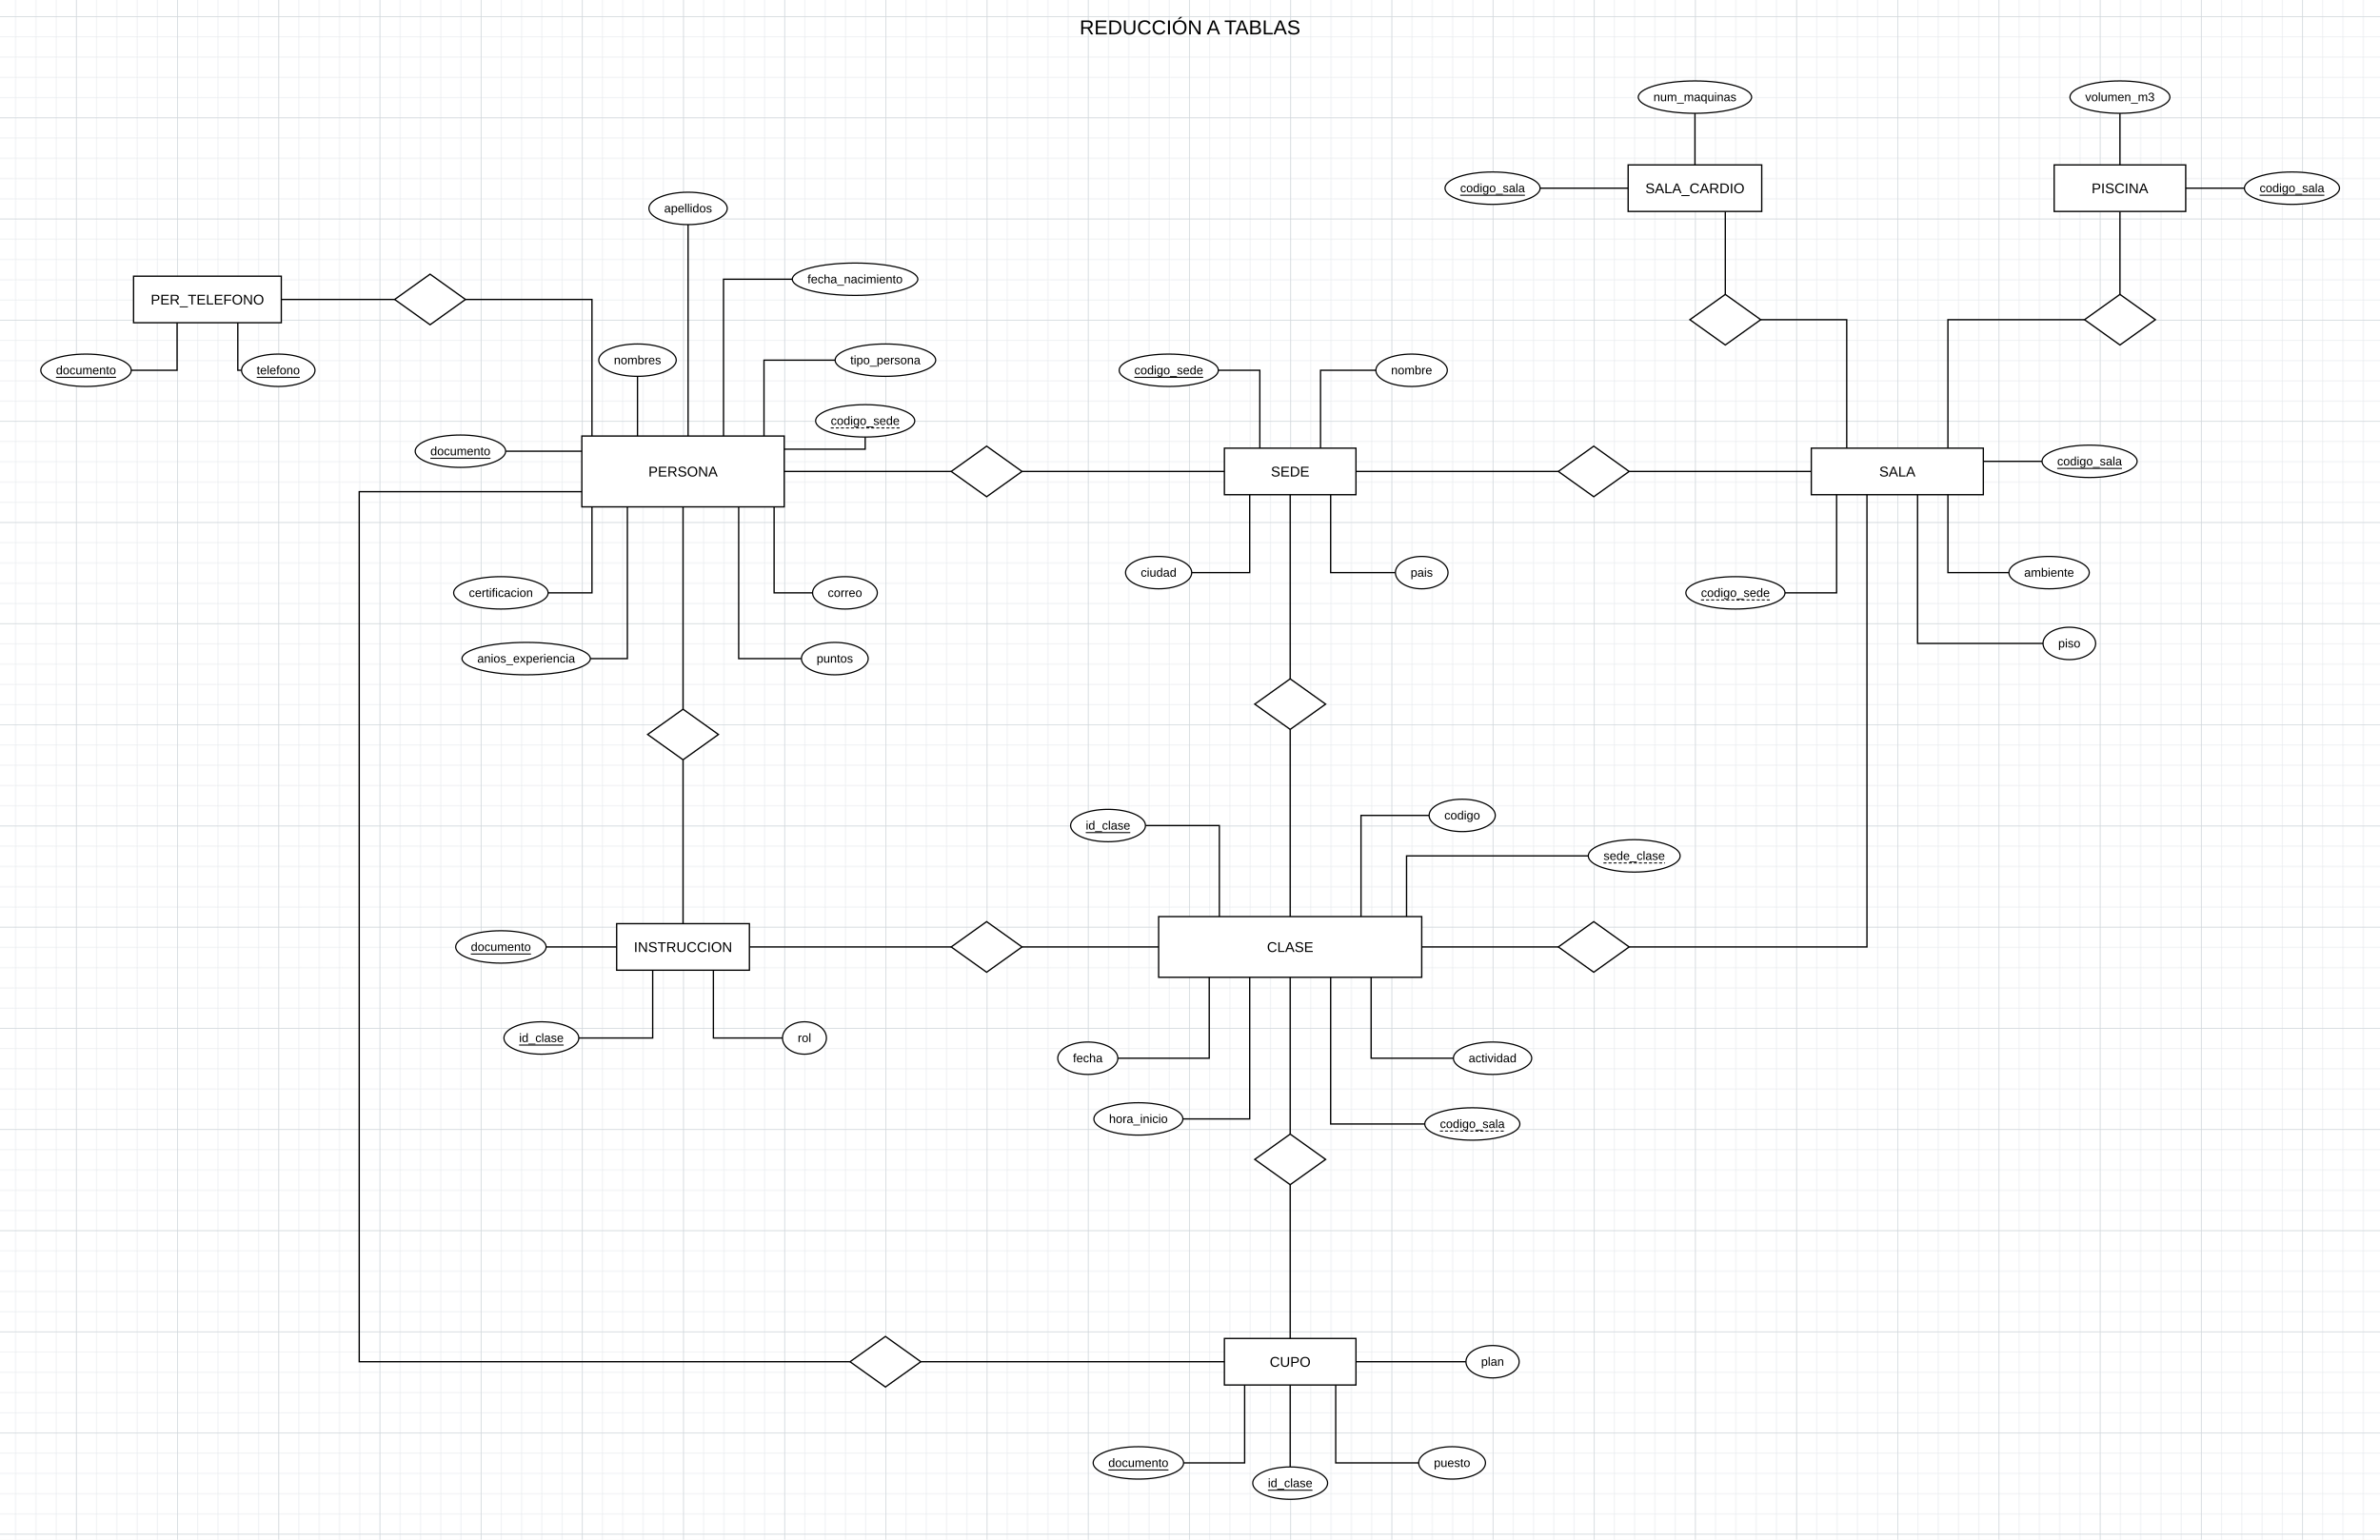
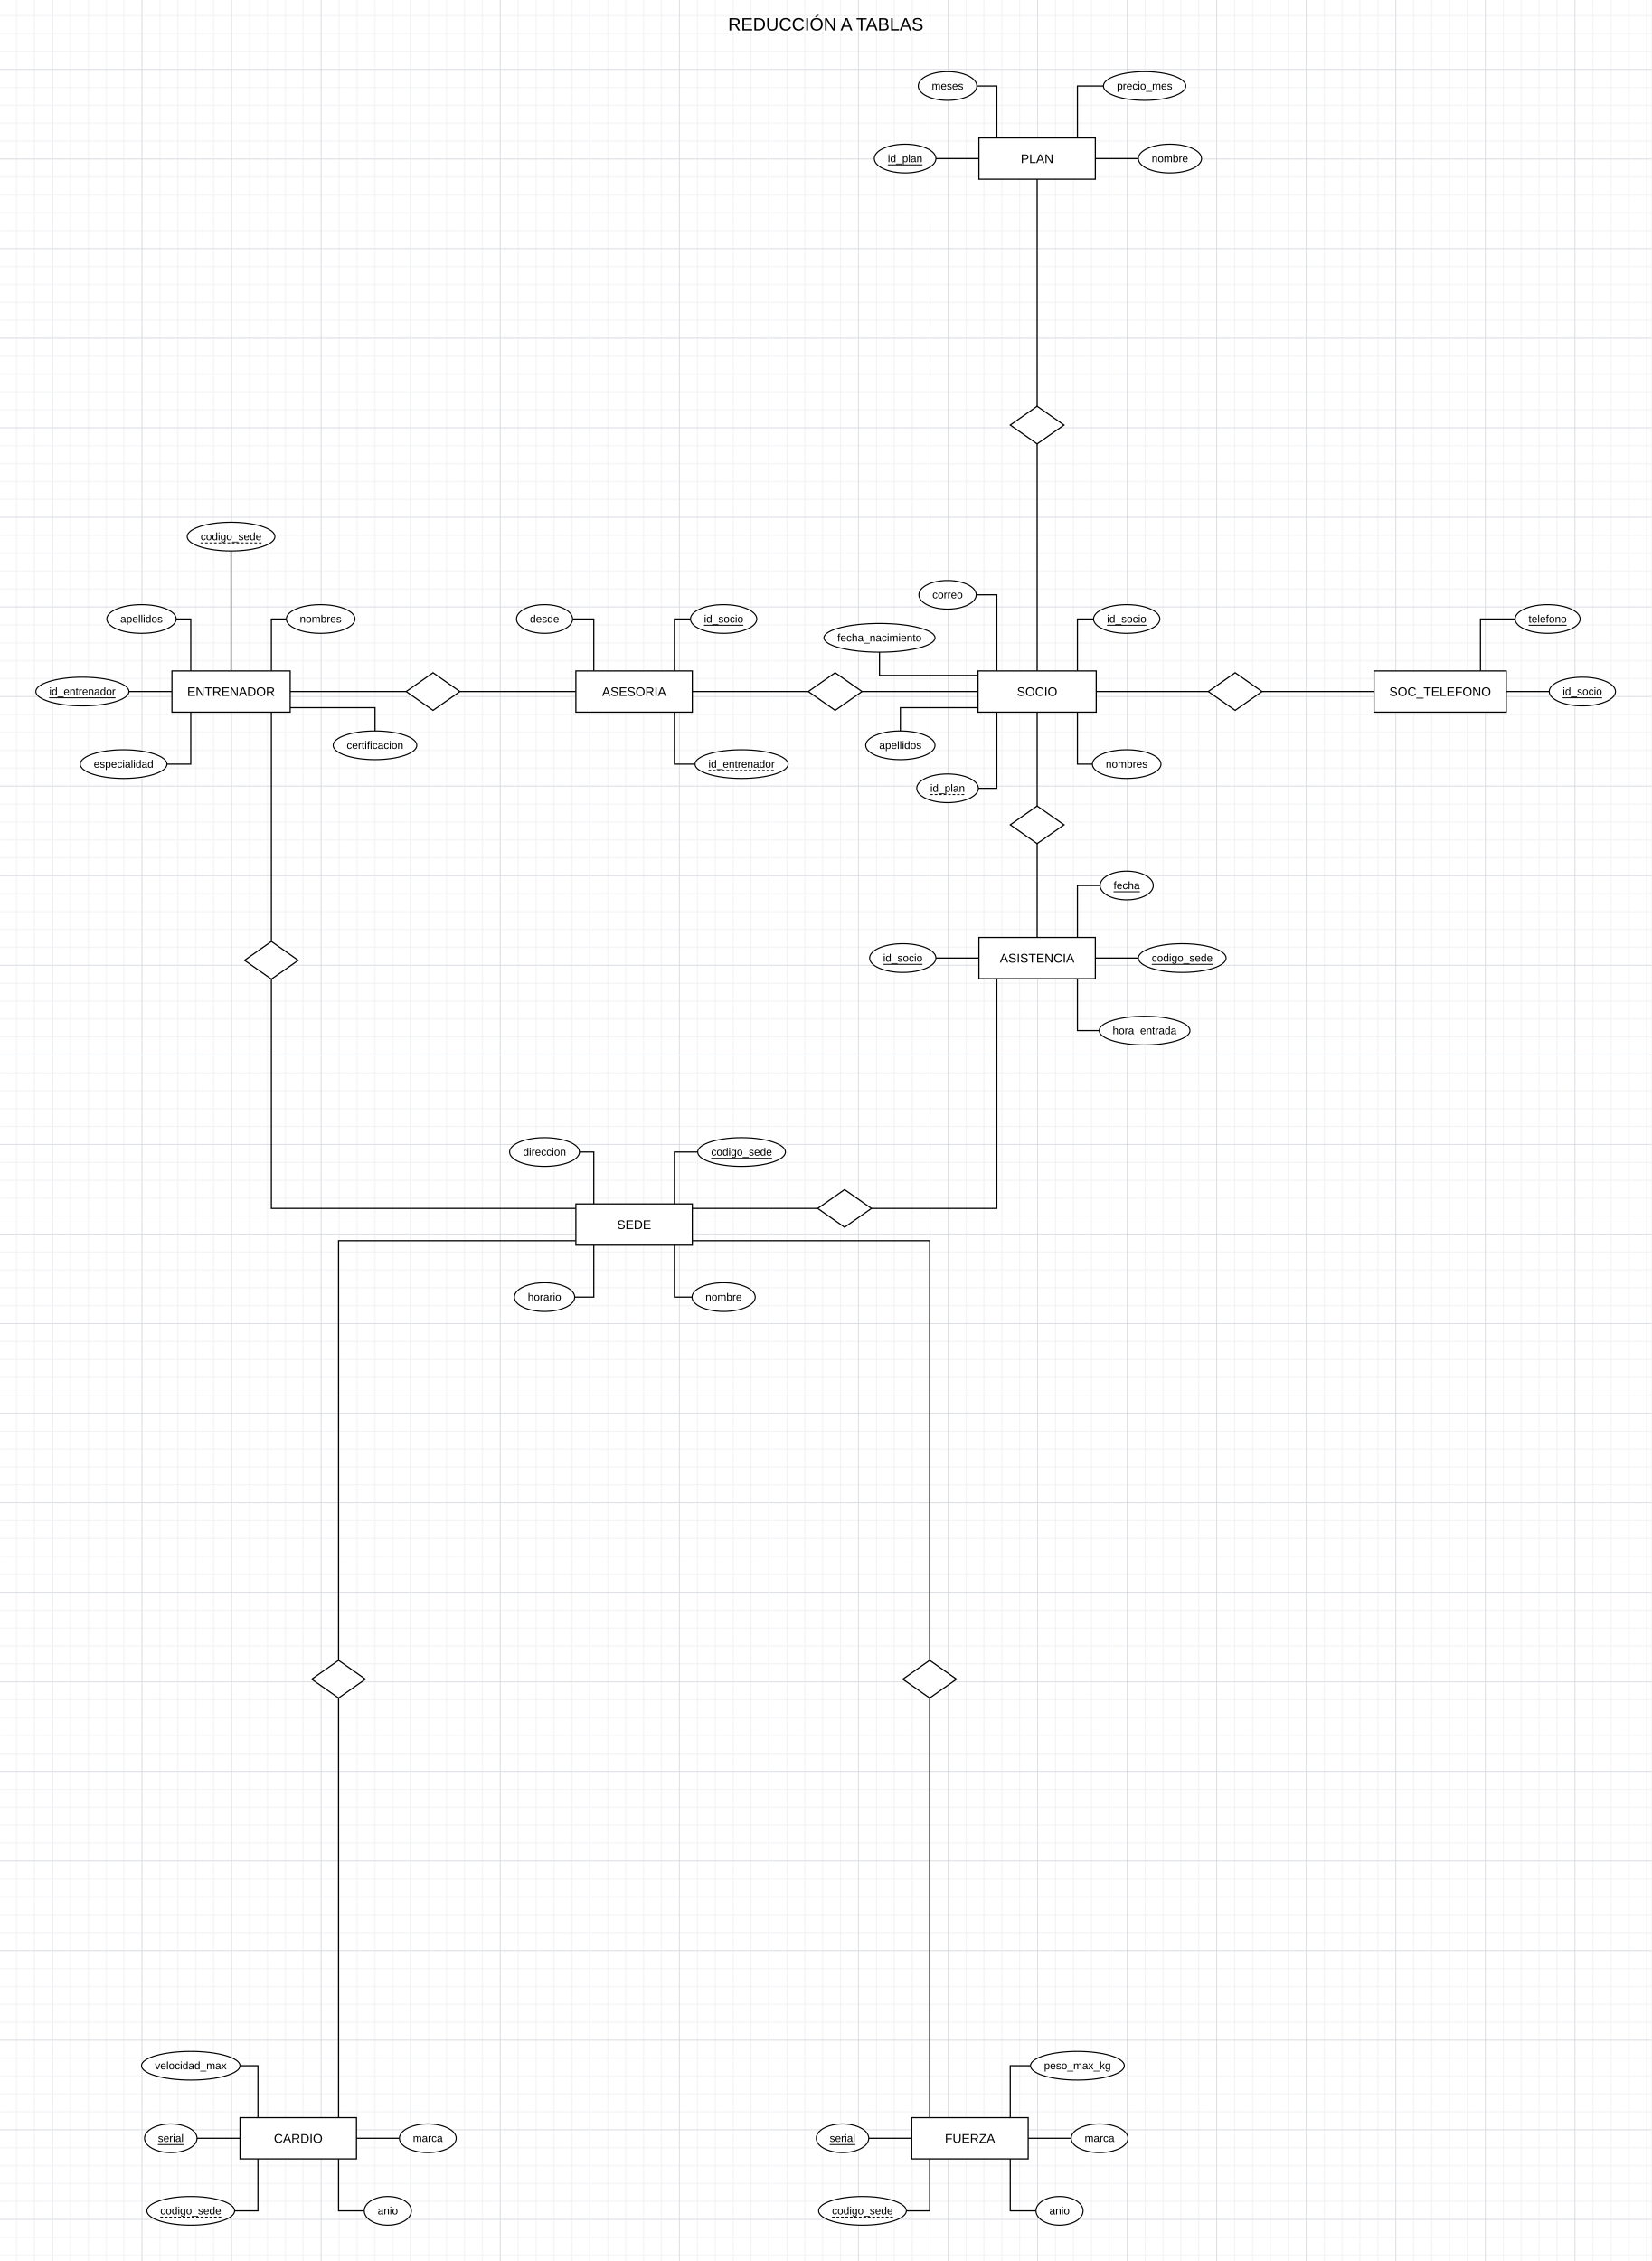
- <svg xmlns="http://www.w3.org/2000/svg" viewBox="25 -116 2352 1522" width="2352" height="1522" font-family="Arial, Helvetica, sans-serif" role="img">
+ <svg xmlns="http://www.w3.org/2000/svg" viewBox="-258 -177 1844 2524" width="1844" height="2524" font-family="Arial, Helvetica, sans-serif" role="img">
  <defs>
    <pattern id="g1" width="20" height="20" patternUnits="userSpaceOnUse">
      <path d="M 20 0 L 0 0 0 20" fill="none" stroke="#e3e6ea" stroke-width="1" />
    </pattern>
    <pattern id="g2" width="100" height="100" patternUnits="userSpaceOnUse">
      <rect width="100" height="100" fill="url(#g1)" />
      <path d="M 100 0 L 0 0 0 100" fill="none" stroke="#cfd4da" stroke-width="1.2" />
    </pattern>
  </defs>
-   <rect x="25" y="-116" width="2352" height="1522" fill="#ffffff" />
-   <rect x="25" y="-116" width="2352" height="1522" fill="url(#g2)" />
-   <text x="1201" y="-82" text-anchor="middle" font-size="20" fill="#000">REDUCCIÓN A TABLAS</text>
-   <polyline points="303.0,180.0 415.0,180.0" fill="none" stroke="#000" stroke-width="1.3" />
-   <polyline points="485.0,180.0 610.0,180.0 610.0,315.0" fill="none" stroke="#000" stroke-width="1.3" />
-   <polyline points="800.0,350.0 965.0,350.0" fill="none" stroke="#000" stroke-width="1.3" />
-   <polyline points="1035.0,350.0 1235.0,350.0" fill="none" stroke="#000" stroke-width="1.3" />
-   <polyline points="1365.0,350.0 1565.0,350.0" fill="none" stroke="#000" stroke-width="1.3" />
-   <polyline points="1635.0,350.0 1815.0,350.0" fill="none" stroke="#000" stroke-width="1.3" />
-   <polyline points="700.0,385.0 700.0,585.0" fill="none" stroke="#000" stroke-width="1.3" />
-   <polyline points="700.0,635.0 700.0,797.0" fill="none" stroke="#000" stroke-width="1.3" />
-   <polyline points="765.6,820.0 965.0,820.0" fill="none" stroke="#000" stroke-width="1.3" />
-   <polyline points="1035.0,820.0 1170.0,820.0" fill="none" stroke="#000" stroke-width="1.3" />
-   <polyline points="1300.0,373.0 1300.0,555.0" fill="none" stroke="#000" stroke-width="1.3" />
-   <polyline points="1300.0,605.0 1300.0,790.0" fill="none" stroke="#000" stroke-width="1.3" />
-   <polyline points="1870.0,373.0 1870.0,820.0 1635.0,820.0" fill="none" stroke="#000" stroke-width="1.3" />
-   <polyline points="1565.0,820.0 1430.0,820.0" fill="none" stroke="#000" stroke-width="1.3" />
-   <polyline points="1300.0,850.0 1300.0,1005.0" fill="none" stroke="#000" stroke-width="1.3" />
-   <polyline points="1300.0,1055.0 1300.0,1207.0" fill="none" stroke="#000" stroke-width="1.3" />
-   <polyline points="1235.0,1230.0 935.0,1230.0" fill="none" stroke="#000" stroke-width="1.3" />
-   <polyline points="865.0,1230.0 380.0,1230.0 380.0,370.0 600.0,370.0" fill="none" stroke="#000" stroke-width="1.3" />
-   <polyline points="1850.0,327.0 1850.0,200.0 1765.0,200.0" fill="none" stroke="#000" stroke-width="1.3" />
-   <polyline points="1730.0,175.0 1730.0,93.0" fill="none" stroke="#000" stroke-width="1.3" />
-   <polyline points="1950.0,327.0 1950.0,200.0 2085.0,200.0" fill="none" stroke="#000" stroke-width="1.3" />
-   <polyline points="2120.0,175.0 2120.0,93.0" fill="none" stroke="#000" stroke-width="1.3" />
-   <polyline points="600.0,330.0 524.7,330.0" fill="none" stroke="#000" stroke-width="1.3" />
-   <polyline points="655.0,315.0 655.0,256.0" fill="none" stroke="#000" stroke-width="1.3" />
-   <polyline points="705.0,315.0 705.0,106.0" fill="none" stroke="#000" stroke-width="1.3" />
-   <polyline points="740.0,315.0 740.0,160.0 808.0,160.0" fill="none" stroke="#000" stroke-width="1.3" />
-   <polyline points="780.0,315.0 780.0,240.0 850.3,240.0" fill="none" stroke="#000" stroke-width="1.3" />
-   <polyline points="800.0,328.0 880.0,328.0 880.0,316.0" fill="none" stroke="#000" stroke-width="1.3" />
-   <polyline points="610.0,385.0 610.0,470.0 566.7,470.0" fill="none" stroke="#000" stroke-width="1.3" />
-   <polyline points="645.0,385.0 645.0,535.0 608.4,535.0" fill="none" stroke="#000" stroke-width="1.3" />
-   <polyline points="790.0,385.0 790.0,470.0 828.0,470.0" fill="none" stroke="#000" stroke-width="1.3" />
-   <polyline points="755.0,385.0 755.0,535.0 817.0,535.0" fill="none" stroke="#000" stroke-width="1.3" />
-   <polyline points="200.0,157.0 200.0,250.0 154.7,250.0" fill="none" stroke="#000" stroke-width="1.3" />
-   <polyline points="260.0,157.0 260.0,250.0 263.7,250.0" fill="none" stroke="#000" stroke-width="1.3" />
-   <polyline points="1270.0,327.0 1270.0,250.0 1229.0,250.0" fill="none" stroke="#000" stroke-width="1.3" />
-   <polyline points="1330.0,327.0 1330.0,250.0 1384.7,250.0" fill="none" stroke="#000" stroke-width="1.3" />
-   <polyline points="1260.0,373.0 1260.0,450.0 1202.7,450.0" fill="none" stroke="#000" stroke-width="1.3" />
-   <polyline points="1340.0,373.0 1340.0,450.0 1404.0,450.0" fill="none" stroke="#000" stroke-width="1.3" />
-   <polyline points="1985.0,340.0 2043.0,340.0" fill="none" stroke="#000" stroke-width="1.3" />
-   <polyline points="1950.0,373.0 1950.0,450.0 2010.3,450.0" fill="none" stroke="#000" stroke-width="1.3" />
-   <polyline points="1920.0,373.0 1920.0,520.0 2044.0,520.0" fill="none" stroke="#000" stroke-width="1.3" />
-   <polyline points="1840.0,373.0 1840.0,470.0 1789.0,470.0" fill="none" stroke="#000" stroke-width="1.3" />
-   <polyline points="1634.0,70.0 1547.0,70.0" fill="none" stroke="#000" stroke-width="1.3" />
-   <polyline points="1700.0,47.0 1700.0,-4.0" fill="none" stroke="#000" stroke-width="1.3" />
-   <polyline points="2185.0,70.0 2243.0,70.0" fill="none" stroke="#000" stroke-width="1.3" />
-   <polyline points="2120.0,47.0 2120.0,-4.0" fill="none" stroke="#000" stroke-width="1.3" />
-   <polyline points="634.4,820.0 564.7,820.0" fill="none" stroke="#000" stroke-width="1.3" />
-   <polyline points="670.0,843.0 670.0,910.0 597.0,910.0" fill="none" stroke="#000" stroke-width="1.3" />
-   <polyline points="730.0,843.0 730.0,910.0 798.3,910.0" fill="none" stroke="#000" stroke-width="1.3" />
-   <polyline points="1230.0,790.0 1230.0,700.0 1157.0,700.0" fill="none" stroke="#000" stroke-width="1.3" />
-   <polyline points="1370.0,790.0 1370.0,690.0 1437.3,690.0" fill="none" stroke="#000" stroke-width="1.3" />
-   <polyline points="1220.0,850.0 1220.0,930.0 1129.7,930.0" fill="none" stroke="#000" stroke-width="1.3" />
-   <polyline points="1260.0,850.0 1260.0,990.0 1194.0,990.0" fill="none" stroke="#000" stroke-width="1.3" />
-   <polyline points="1380.0,850.0 1380.0,930.0 1461.3,930.0" fill="none" stroke="#000" stroke-width="1.3" />
-   <polyline points="1340.0,850.0 1340.0,995.0 1433.0,995.0" fill="none" stroke="#000" stroke-width="1.3" />
-   <polyline points="1415.0,790.0 1415.0,730.0 1594.6,730.0" fill="none" stroke="#000" stroke-width="1.3" />
-   <polyline points="1255.0,1253.0 1255.0,1330.0 1194.7,1330.0" fill="none" stroke="#000" stroke-width="1.3" />
-   <polyline points="1300.0,1253.0 1300.0,1334.0" fill="none" stroke="#000" stroke-width="1.3" />
-   <polyline points="1345.0,1253.0 1345.0,1330.0 1427.0,1330.0" fill="none" stroke="#000" stroke-width="1.3" />
-   <polyline points="1365.0,1230.0 1473.7,1230.0" fill="none" stroke="#000" stroke-width="1.3" />
-   <rect x="600.0" y="315.0" width="200.0" height="70.0" fill="#fff" stroke="#000" stroke-width="1.3" />
-   <text x="700.0" y="355.0" text-anchor="middle" font-size="14" fill="#000">PERSONA</text>
-   <rect x="157.0" y="157.0" width="146.0" height="46.0" fill="#fff" stroke="#000" stroke-width="1.3" />
-   <text x="230.0" y="185.0" text-anchor="middle" font-size="14" fill="#000">PER_TELEFONO</text>
-   <rect x="1235.0" y="327.0" width="130.0" height="46.0" fill="#fff" stroke="#000" stroke-width="1.3" />
-   <text x="1300.0" y="355.0" text-anchor="middle" font-size="14" fill="#000">SEDE</text>
-   <rect x="1815.0" y="327.0" width="170.0" height="46.0" fill="#fff" stroke="#000" stroke-width="1.3" />
-   <text x="1900.0" y="355.0" text-anchor="middle" font-size="14" fill="#000">SALA</text>
-   <rect x="1634.0" y="47.0" width="132.0" height="46.0" fill="#fff" stroke="#000" stroke-width="1.3" />
-   <text x="1700.0" y="75.0" text-anchor="middle" font-size="14" fill="#000">SALA_CARDIO</text>
-   <rect x="2055.0" y="47.0" width="130.0" height="46.0" fill="#fff" stroke="#000" stroke-width="1.3" />
-   <text x="2120.0" y="75.0" text-anchor="middle" font-size="14" fill="#000">PISCINA</text>
-   <rect x="634.4" y="797.0" width="131.2" height="46.0" fill="#fff" stroke="#000" stroke-width="1.3" />
-   <text x="700.0" y="825.0" text-anchor="middle" font-size="14" fill="#000">INSTRUCCION</text>
-   <rect x="1170.0" y="790.0" width="260.0" height="60.0" fill="#fff" stroke="#000" stroke-width="1.3" />
-   <text x="1300.0" y="825.0" text-anchor="middle" font-size="14" fill="#000">CLASE</text>
-   <rect x="1235.0" y="1207.0" width="130.0" height="46.0" fill="#fff" stroke="#000" stroke-width="1.3" />
-   <text x="1300.0" y="1235.0" text-anchor="middle" font-size="14" fill="#000">CUPO</text>
-   <polygon points="450,155.0 485.0,180 450,205.0 415.0,180" fill="#fff" stroke="#000" stroke-width="1.3" />
-   <text x="450.0" y="184.5" text-anchor="middle" font-size="13" fill="#000" />
-   <polygon points="1000,325.0 1035.0,350 1000,375.0 965.0,350" fill="#fff" stroke="#000" stroke-width="1.3" />
-   <text x="1000.0" y="354.5" text-anchor="middle" font-size="13" fill="#000" />
-   <polygon points="1600,325.0 1635.0,350 1600,375.0 1565.0,350" fill="#fff" stroke="#000" stroke-width="1.3" />
-   <text x="1600.0" y="354.5" text-anchor="middle" font-size="13" fill="#000" />
-   <polygon points="700,585.0 735.0,610 700,635.0 665.0,610" fill="#fff" stroke="#000" stroke-width="1.3" />
-   <text x="700.0" y="614.5" text-anchor="middle" font-size="13" fill="#000" />
-   <polygon points="1000,795.0 1035.0,820 1000,845.0 965.0,820" fill="#fff" stroke="#000" stroke-width="1.3" />
-   <text x="1000.0" y="824.5" text-anchor="middle" font-size="13" fill="#000" />
-   <polygon points="1300,555.0 1335.0,580 1300,605.0 1265.0,580" fill="#fff" stroke="#000" stroke-width="1.3" />
-   <text x="1300.0" y="584.5" text-anchor="middle" font-size="13" fill="#000" />
-   <polygon points="1600,795.0 1635.0,820 1600,845.0 1565.0,820" fill="#fff" stroke="#000" stroke-width="1.3" />
-   <text x="1600.0" y="824.5" text-anchor="middle" font-size="13" fill="#000" />
-   <polygon points="1300,1005.0 1335.0,1030 1300,1055.0 1265.0,1030" fill="#fff" stroke="#000" stroke-width="1.3" />
-   <text x="1300.0" y="1034.5" text-anchor="middle" font-size="13" fill="#000" />
-   <polygon points="900,1205.0 935.0,1230 900,1255.0 865.0,1230" fill="#fff" stroke="#000" stroke-width="1.3" />
-   <text x="900.0" y="1234.5" text-anchor="middle" font-size="13" fill="#000" />
-   <polygon points="1730,175.0 1765.0,200 1730,225.0 1695.0,200" fill="#fff" stroke="#000" stroke-width="1.3" />
-   <text x="1730.0" y="204.5" text-anchor="middle" font-size="13" fill="#000" />
-   <polygon points="2120,175.0 2155.0,200 2120,225.0 2085.0,200" fill="#fff" stroke="#000" stroke-width="1.3" />
-   <text x="2120.0" y="204.5" text-anchor="middle" font-size="13" fill="#000" />
-   <ellipse cx="480.0" cy="330.0" rx="44.7" ry="16.0" fill="#fff" stroke="#000" stroke-width="1.2" />
-   <text x="480.0" y="334.0" text-anchor="middle" font-size="12" fill="#000">documento</text>
-   <line x1="450.3" y1="337.0" x2="509.7" y2="337.0" stroke="#000" stroke-width="1" />
-   <ellipse cx="655.0" cy="240.0" rx="38.3" ry="16.0" fill="#fff" stroke="#000" stroke-width="1.2" />
-   <text x="655.0" y="244.0" text-anchor="middle" font-size="12" fill="#000">nombres</text>
-   <ellipse cx="705.0" cy="90.0" rx="38.7" ry="16.0" fill="#fff" stroke="#000" stroke-width="1.2" />
-   <text x="705.0" y="94.0" text-anchor="middle" font-size="12" fill="#000">apellidos</text>
-   <ellipse cx="870.0" cy="160.0" rx="62.0" ry="16.0" fill="#fff" stroke="#000" stroke-width="1.2" />
-   <text x="870.0" y="164.0" text-anchor="middle" font-size="12" fill="#000">fecha_nacimiento</text>
-   <ellipse cx="900.0" cy="240.0" rx="49.7" ry="16.0" fill="#fff" stroke="#000" stroke-width="1.2" />
-   <text x="900.0" y="244.0" text-anchor="middle" font-size="12" fill="#000">tipo_persona</text>
-   <ellipse cx="880.0" cy="300.0" rx="49.0" ry="16.0" fill="#fff" stroke="#000" stroke-width="1.2" />
-   <text x="880.0" y="304.0" text-anchor="middle" font-size="12" fill="#000">codigo_sede</text>
-   <line x1="846.0" y1="307.0" x2="914.0" y2="307.0" stroke="#000" stroke-width="1" stroke-dasharray="3 2" />
-   <ellipse cx="520.0" cy="470.0" rx="46.7" ry="16.0" fill="#fff" stroke="#000" stroke-width="1.2" />
-   <text x="520.0" y="474.0" text-anchor="middle" font-size="12" fill="#000">certificacion</text>
-   <ellipse cx="545.0" cy="535.0" rx="63.4" ry="16.0" fill="#fff" stroke="#000" stroke-width="1.2" />
-   <text x="545.0" y="539.0" text-anchor="middle" font-size="12" fill="#000">anios_experiencia</text>
-   <ellipse cx="860.0" cy="470.0" rx="32.0" ry="16.0" fill="#fff" stroke="#000" stroke-width="1.2" />
-   <text x="860.0" y="474.0" text-anchor="middle" font-size="12" fill="#000">correo</text>
-   <ellipse cx="850.0" cy="535.0" rx="33.0" ry="16.0" fill="#fff" stroke="#000" stroke-width="1.2" />
-   <text x="850.0" y="539.0" text-anchor="middle" font-size="12" fill="#000">puntos</text>
-   <ellipse cx="110.0" cy="250.0" rx="44.7" ry="16.0" fill="#fff" stroke="#000" stroke-width="1.2" />
-   <text x="110.0" y="254.0" text-anchor="middle" font-size="12" fill="#000">documento</text>
-   <line x1="80.3" y1="257.0" x2="139.7" y2="257.0" stroke="#000" stroke-width="1" />
-   <ellipse cx="300.0" cy="250.0" rx="36.3" ry="16.0" fill="#fff" stroke="#000" stroke-width="1.2" />
-   <text x="300.0" y="254.0" text-anchor="middle" font-size="12" fill="#000">telefono</text>
-   <line x1="278.7" y1="257.0" x2="321.3" y2="257.0" stroke="#000" stroke-width="1" />
-   <ellipse cx="1180.0" cy="250.0" rx="49.0" ry="16.0" fill="#fff" stroke="#000" stroke-width="1.2" />
-   <text x="1180.0" y="254.0" text-anchor="middle" font-size="12" fill="#000">codigo_sede</text>
-   <line x1="1146.0" y1="257.0" x2="1214.0" y2="257.0" stroke="#000" stroke-width="1" />
-   <ellipse cx="1420.0" cy="250.0" rx="35.3" ry="16.0" fill="#fff" stroke="#000" stroke-width="1.2" />
-   <text x="1420.0" y="254.0" text-anchor="middle" font-size="12" fill="#000">nombre</text>
-   <ellipse cx="1170.0" cy="450.0" rx="32.7" ry="16.0" fill="#fff" stroke="#000" stroke-width="1.2" />
-   <text x="1170.0" y="454.0" text-anchor="middle" font-size="12" fill="#000">ciudad</text>
-   <ellipse cx="1430.0" cy="450.0" rx="26.0" ry="16.0" fill="#fff" stroke="#000" stroke-width="1.2" />
-   <text x="1430.0" y="454.0" text-anchor="middle" font-size="12" fill="#000">pais</text>
-   <ellipse cx="2090.0" cy="340.0" rx="47.0" ry="16.0" fill="#fff" stroke="#000" stroke-width="1.2" />
-   <text x="2090.0" y="344.0" text-anchor="middle" font-size="12" fill="#000">codigo_sala</text>
-   <line x1="2058.0" y1="347.0" x2="2122.0" y2="347.0" stroke="#000" stroke-width="1" />
-   <ellipse cx="2050.0" cy="450.0" rx="39.7" ry="16.0" fill="#fff" stroke="#000" stroke-width="1.2" />
-   <text x="2050.0" y="454.0" text-anchor="middle" font-size="12" fill="#000">ambiente</text>
-   <ellipse cx="2070.0" cy="520.0" rx="26.0" ry="16.0" fill="#fff" stroke="#000" stroke-width="1.2" />
-   <text x="2070.0" y="524.0" text-anchor="middle" font-size="12" fill="#000">piso</text>
-   <ellipse cx="1740.0" cy="470.0" rx="49.0" ry="16.0" fill="#fff" stroke="#000" stroke-width="1.2" />
-   <text x="1740.0" y="474.0" text-anchor="middle" font-size="12" fill="#000">codigo_sede</text>
-   <line x1="1706.0" y1="477.0" x2="1774.0" y2="477.0" stroke="#000" stroke-width="1" stroke-dasharray="3 2" />
-   <ellipse cx="1500.0" cy="70.0" rx="47.0" ry="16.0" fill="#fff" stroke="#000" stroke-width="1.2" />
-   <text x="1500.0" y="74.0" text-anchor="middle" font-size="12" fill="#000">codigo_sala</text>
-   <line x1="1468.0" y1="77.0" x2="1532.0" y2="77.0" stroke="#000" stroke-width="1" />
-   <ellipse cx="1700.0" cy="-20.0" rx="56.0" ry="16.0" fill="#fff" stroke="#000" stroke-width="1.2" />
-   <text x="1700.0" y="-16.0" text-anchor="middle" font-size="12" fill="#000">num_maquinas</text>
-   <ellipse cx="2290.0" cy="70.0" rx="47.0" ry="16.0" fill="#fff" stroke="#000" stroke-width="1.2" />
-   <text x="2290.0" y="74.0" text-anchor="middle" font-size="12" fill="#000">codigo_sala</text>
-   <line x1="2258.0" y1="77.0" x2="2322.0" y2="77.0" stroke="#000" stroke-width="1" />
-   <ellipse cx="2120.0" cy="-20.0" rx="49.4" ry="16.0" fill="#fff" stroke="#000" stroke-width="1.2" />
-   <text x="2120.0" y="-16.0" text-anchor="middle" font-size="12" fill="#000">volumen_m3</text>
-   <ellipse cx="520.0" cy="820.0" rx="44.7" ry="16.0" fill="#fff" stroke="#000" stroke-width="1.2" />
-   <text x="520.0" y="824.0" text-anchor="middle" font-size="12" fill="#000">documento</text>
-   <line x1="490.3" y1="827.0" x2="549.7" y2="827.0" stroke="#000" stroke-width="1" />
-   <ellipse cx="560.0" cy="910.0" rx="37.0" ry="16.0" fill="#fff" stroke="#000" stroke-width="1.2" />
-   <text x="560.0" y="914.0" text-anchor="middle" font-size="12" fill="#000">id_clase</text>
-   <line x1="538.0" y1="917.0" x2="582.0" y2="917.0" stroke="#000" stroke-width="1" />
-   <ellipse cx="820.0" cy="910.0" rx="21.7" ry="16.0" fill="#fff" stroke="#000" stroke-width="1.2" />
-   <text x="820.0" y="914.0" text-anchor="middle" font-size="12" fill="#000">rol</text>
-   <ellipse cx="1120.0" cy="700.0" rx="37.0" ry="16.0" fill="#fff" stroke="#000" stroke-width="1.2" />
-   <text x="1120.0" y="704.0" text-anchor="middle" font-size="12" fill="#000">id_clase</text>
-   <line x1="1098.0" y1="707.0" x2="1142.0" y2="707.0" stroke="#000" stroke-width="1" />
-   <ellipse cx="1470.0" cy="690.0" rx="32.7" ry="16.0" fill="#fff" stroke="#000" stroke-width="1.2" />
-   <text x="1470.0" y="694.0" text-anchor="middle" font-size="12" fill="#000">codigo</text>
-   <ellipse cx="1100.0" cy="930.0" rx="29.7" ry="16.0" fill="#fff" stroke="#000" stroke-width="1.2" />
-   <text x="1100.0" y="934.0" text-anchor="middle" font-size="12" fill="#000">fecha</text>
-   <ellipse cx="1150.0" cy="990.0" rx="44.0" ry="16.0" fill="#fff" stroke="#000" stroke-width="1.2" />
-   <text x="1150.0" y="994.0" text-anchor="middle" font-size="12" fill="#000">hora_inicio</text>
-   <ellipse cx="1500.0" cy="930.0" rx="38.7" ry="16.0" fill="#fff" stroke="#000" stroke-width="1.2" />
-   <text x="1500.0" y="934.0" text-anchor="middle" font-size="12" fill="#000">actividad</text>
-   <ellipse cx="1480.0" cy="995.0" rx="47.0" ry="16.0" fill="#fff" stroke="#000" stroke-width="1.2" />
-   <text x="1480.0" y="999.0" text-anchor="middle" font-size="12" fill="#000">codigo_sala</text>
-   <line x1="1448.0" y1="1002.0" x2="1512.0" y2="1002.0" stroke="#000" stroke-width="1" stroke-dasharray="3 2" />
-   <ellipse cx="1640.0" cy="730.0" rx="45.4" ry="16.0" fill="#fff" stroke="#000" stroke-width="1.2" />
-   <text x="1640.0" y="734.0" text-anchor="middle" font-size="12" fill="#000">sede_clase</text>
-   <line x1="1609.6" y1="737.0" x2="1670.4" y2="737.0" stroke="#000" stroke-width="1" stroke-dasharray="3 2" />
-   <ellipse cx="1150.0" cy="1330.0" rx="44.7" ry="16.0" fill="#fff" stroke="#000" stroke-width="1.2" />
-   <text x="1150.0" y="1334.0" text-anchor="middle" font-size="12" fill="#000">documento</text>
-   <line x1="1120.3" y1="1337.0" x2="1179.7" y2="1337.0" stroke="#000" stroke-width="1" />
-   <ellipse cx="1300.0" cy="1350.0" rx="37.0" ry="16.0" fill="#fff" stroke="#000" stroke-width="1.2" />
-   <text x="1300.0" y="1354.0" text-anchor="middle" font-size="12" fill="#000">id_clase</text>
-   <line x1="1278.0" y1="1357.0" x2="1322.0" y2="1357.0" stroke="#000" stroke-width="1" />
-   <ellipse cx="1460.0" cy="1330.0" rx="33.0" ry="16.0" fill="#fff" stroke="#000" stroke-width="1.2" />
-   <text x="1460.0" y="1334.0" text-anchor="middle" font-size="12" fill="#000">puesto</text>
-   <ellipse cx="1500.0" cy="1230.0" rx="26.3" ry="16.0" fill="#fff" stroke="#000" stroke-width="1.2" />
-   <text x="1500.0" y="1234.0" text-anchor="middle" font-size="12" fill="#000">plan</text>
+   <rect x="-258" y="-177" width="1844" height="2524" fill="#ffffff" />
+   <rect x="-258" y="-177" width="1844" height="2524" fill="url(#g2)" />
+   <text x="664" y="-143" text-anchor="middle" font-size="20" fill="#000">REDUCCIÓN A TABLAS</text>
+   <polyline points="900.0,869.5 900.0,764.8" fill="none" stroke="#000" stroke-width="1.3" />
+   <polyline points="900.0,722.8 900.0,618.0" fill="none" stroke="#000" stroke-width="1.3" />
+   <polyline points="385.0,595.0 255.5,595.0" fill="none" stroke="#000" stroke-width="1.3" />
+   <polyline points="195.5,595.0 66.0,595.0" fill="none" stroke="#000" stroke-width="1.3" />
+   <polyline points="515.0,595.0 644.5,595.0" fill="none" stroke="#000" stroke-width="1.3" />
+   <polyline points="704.5,595.0 834.0,595.0" fill="none" stroke="#000" stroke-width="1.3" />
+   <polyline points="1276.2,595.0 1151.1,595.0" fill="none" stroke="#000" stroke-width="1.3" />
+   <polyline points="1091.1,595.0 966.0,595.0" fill="none" stroke="#000" stroke-width="1.3" />
+   <polyline points="900.0,572.0 900.0,318.5" fill="none" stroke="#000" stroke-width="1.3" />
+   <polyline points="900.0,276.5 900.0,23.0" fill="none" stroke="#000" stroke-width="1.3" />
+   <polyline points="855.0,915.5 855.0,1172.0 715.0,1172.0" fill="none" stroke="#000" stroke-width="1.3" />
+   <polyline points="655.0,1172.0 515.0,1172.0" fill="none" stroke="#000" stroke-width="1.3" />
+   <polyline points="45.0,618.0 45.0,874.0" fill="none" stroke="#000" stroke-width="1.3" />
+   <polyline points="45.0,916.0 45.0,1172.0 385.0,1172.0" fill="none" stroke="#000" stroke-width="1.3" />
+   <polyline points="120.0,2187.0 120.0,1718.5" fill="none" stroke="#000" stroke-width="1.3" />
+   <polyline points="120.0,1676.5 120.0,1208.0 385.0,1208.0" fill="none" stroke="#000" stroke-width="1.3" />
+   <polyline points="780.0,2187.0 780.0,1718.5" fill="none" stroke="#000" stroke-width="1.3" />
+   <polyline points="780.0,1676.5 780.0,1208.0 515.0,1208.0" fill="none" stroke="#000" stroke-width="1.3" />
+   <polyline points="-66.0,595.0 -114.0,595.0" fill="none" stroke="#000" stroke-width="1.3" />
+   <polyline points="45.0,572.0 45.0,514.0 61.7,514.0" fill="none" stroke="#000" stroke-width="1.3" />
+   <polyline points="-45.0,572.0 -45.0,514.0 -61.3,514.0" fill="none" stroke="#000" stroke-width="1.3" />
+   <polyline points="-45.0,618.0 -45.0,676.0 -71.6,676.0" fill="none" stroke="#000" stroke-width="1.3" />
+   <polyline points="66.0,613.0 160.7,613.0 160.7,639.0" fill="none" stroke="#000" stroke-width="1.3" />
+   <polyline points="0.0,572.0 0.0,438.0" fill="none" stroke="#000" stroke-width="1.3" />
+   <polyline points="945.0,572.0 945.0,514.0 963.0,514.0" fill="none" stroke="#000" stroke-width="1.3" />
+   <polyline points="945.0,618.0 945.0,676.0 961.7,676.0" fill="none" stroke="#000" stroke-width="1.3" />
+   <polyline points="834.0,613.0 747.3,613.0 747.3,639.0" fill="none" stroke="#000" stroke-width="1.3" />
+   <polyline points="834.0,577.0 724.0,577.0 724.0,551.0" fill="none" stroke="#000" stroke-width="1.3" />
+   <polyline points="855.0,572.0 855.0,487.0 832.0,487.0" fill="none" stroke="#000" stroke-width="1.3" />
+   <polyline points="855.0,618.0 855.0,703.0 834.4,703.0" fill="none" stroke="#000" stroke-width="1.3" />
+   <polyline points="10.0,2210.0 -38.0,2210.0" fill="none" stroke="#000" stroke-width="1.3" />
+   <polyline points="140.0,2210.0 188.0,2210.0" fill="none" stroke="#000" stroke-width="1.3" />
+   <polyline points="120.0,2233.0 120.0,2291.0 148.7,2291.0" fill="none" stroke="#000" stroke-width="1.3" />
+   <polyline points="30.0,2187.0 30.0,2129.0 10.0,2129.0" fill="none" stroke="#000" stroke-width="1.3" />
+   <polyline points="30.0,2233.0 30.0,2291.0 4.0,2291.0" fill="none" stroke="#000" stroke-width="1.3" />
+   <polyline points="760.0,2210.0 712.0,2210.0" fill="none" stroke="#000" stroke-width="1.3" />
+   <polyline points="890.0,2210.0 938.0,2210.0" fill="none" stroke="#000" stroke-width="1.3" />
+   <polyline points="870.0,2233.0 870.0,2291.0 898.7,2291.0" fill="none" stroke="#000" stroke-width="1.3" />
+   <polyline points="870.0,2187.0 870.0,2129.0 892.6,2129.0" fill="none" stroke="#000" stroke-width="1.3" />
+   <polyline points="780.0,2233.0 780.0,2291.0 754.0,2291.0" fill="none" stroke="#000" stroke-width="1.3" />
+   <polyline points="835.0,0.0 787.0,0.0" fill="none" stroke="#000" stroke-width="1.3" />
+   <polyline points="965.0,0.0 1013.0,0.0" fill="none" stroke="#000" stroke-width="1.3" />
+   <polyline points="945.0,-23.0 945.0,-81.0 974.0,-81.0" fill="none" stroke="#000" stroke-width="1.3" />
+   <polyline points="855.0,-23.0 855.0,-81.0 832.7,-81.0" fill="none" stroke="#000" stroke-width="1.3" />
+   <polyline points="495.0,1167.0 495.0,1109.0 521.0,1109.0" fill="none" stroke="#000" stroke-width="1.3" />
+   <polyline points="495.0,1213.0 495.0,1271.0 514.7,1271.0" fill="none" stroke="#000" stroke-width="1.3" />
+   <polyline points="405.0,1167.0 405.0,1109.0 389.0,1109.0" fill="none" stroke="#000" stroke-width="1.3" />
+   <polyline points="405.0,1213.0 405.0,1271.0 383.7,1271.0" fill="none" stroke="#000" stroke-width="1.3" />
+   <polyline points="835.0,892.5 787.0,892.5" fill="none" stroke="#000" stroke-width="1.3" />
+   <polyline points="965.0,892.5 1013.0,892.5" fill="none" stroke="#000" stroke-width="1.3" />
+   <polyline points="945.0,869.5 945.0,811.5 970.3,811.5" fill="none" stroke="#000" stroke-width="1.3" />
+   <polyline points="945.0,915.5 945.0,973.5 969.3,973.5" fill="none" stroke="#000" stroke-width="1.3" />
+   <polyline points="495.0,572.0 495.0,514.0 513.0,514.0" fill="none" stroke="#000" stroke-width="1.3" />
+   <polyline points="495.0,618.0 495.0,676.0 518.0,676.0" fill="none" stroke="#000" stroke-width="1.3" />
+   <polyline points="405.0,572.0 405.0,514.0 381.3,514.0" fill="none" stroke="#000" stroke-width="1.3" />
+   <polyline points="1423.8,595.0 1471.8,595.0" fill="none" stroke="#000" stroke-width="1.3" />
+   <polyline points="1395.0,572.0 1395.0,514.0 1433.7,514.0" fill="none" stroke="#000" stroke-width="1.3" />
+   <rect x="835.0" y="-23.0" width="130.0" height="46.0" fill="#fff" stroke="#000" stroke-width="1.3" />
+   <text x="900.0" y="5.0" text-anchor="middle" font-size="14" fill="#000">PLAN</text>
+   <rect x="-66.0" y="572.0" width="132.0" height="46.0" fill="#fff" stroke="#000" stroke-width="1.3" />
+   <text x="0.0" y="600.0" text-anchor="middle" font-size="14" fill="#000">ENTRENADOR</text>
+   <rect x="834.0" y="572.0" width="132.0" height="46.0" fill="#fff" stroke="#000" stroke-width="1.3" />
+   <text x="900.0" y="600.0" text-anchor="middle" font-size="14" fill="#000">SOCIO</text>
+   <rect x="385.0" y="1167.0" width="130.0" height="46.0" fill="#fff" stroke="#000" stroke-width="1.3" />
+   <text x="450.0" y="1195.0" text-anchor="middle" font-size="14" fill="#000">SEDE</text>
+   <rect x="10.0" y="2187.0" width="130.0" height="46.0" fill="#fff" stroke="#000" stroke-width="1.3" />
+   <text x="75.0" y="2215.0" text-anchor="middle" font-size="14" fill="#000">CARDIO</text>
+   <rect x="760.0" y="2187.0" width="130.0" height="46.0" fill="#fff" stroke="#000" stroke-width="1.3" />
+   <text x="825.0" y="2215.0" text-anchor="middle" font-size="14" fill="#000">FUERZA</text>
+   <rect x="385.0" y="572.0" width="130.0" height="46.0" fill="#fff" stroke="#000" stroke-width="1.3" />
+   <text x="450.0" y="600.0" text-anchor="middle" font-size="14" fill="#000">ASESORIA</text>
+   <rect x="835.0" y="869.5" width="130.0" height="46.0" fill="#fff" stroke="#000" stroke-width="1.3" />
+   <text x="900.0" y="897.5" text-anchor="middle" font-size="14" fill="#000">ASISTENCIA</text>
+   <rect x="1276.2" y="572.0" width="147.6" height="46.0" fill="#fff" stroke="#000" stroke-width="1.3" />
+   <text x="1350.0" y="600.0" text-anchor="middle" font-size="14" fill="#000">SOC_TELEFONO</text>
+   <polygon points="900.0,722.75 930.0,743.75 900.0,764.75 870.0,743.75" fill="#fff" stroke="#000" stroke-width="1.3" />
+   <text x="900.0" y="748.2" text-anchor="middle" font-size="13" fill="#000" />
+   <polygon points="225.504,574.0 255.504,595.0 225.504,616.0 195.504,595.0" fill="#fff" stroke="#000" stroke-width="1.3" />
+   <text x="225.5" y="599.5" text-anchor="middle" font-size="13" fill="#000" />
+   <polygon points="674.5,574.0 704.5,595.0 674.5,616.0 644.5,595.0" fill="#fff" stroke="#000" stroke-width="1.3" />
+   <text x="674.5" y="599.5" text-anchor="middle" font-size="13" fill="#000" />
+   <polygon points="1121.105,574.0 1151.105,595.0 1121.105,616.0 1091.105,595.0" fill="#fff" stroke="#000" stroke-width="1.3" />
+   <text x="1121.1" y="599.5" text-anchor="middle" font-size="13" fill="#000" />
+   <polygon points="900.0,276.5 930.0,297.5 900.0,318.5 870.0,297.5" fill="#fff" stroke="#000" stroke-width="1.3" />
+   <text x="900.0" y="302.0" text-anchor="middle" font-size="13" fill="#000" />
+   <polygon points="685.0,1151.0 715.0,1172.0 685.0,1193.0 655.0,1172.0" fill="#fff" stroke="#000" stroke-width="1.3" />
+   <text x="685.0" y="1176.5" text-anchor="middle" font-size="13" fill="#000" />
+   <polygon points="45.0,874.0 75.0,895.0 45.0,916.0 15.0,895.0" fill="#fff" stroke="#000" stroke-width="1.3" />
+   <text x="45.0" y="899.5" text-anchor="middle" font-size="13" fill="#000" />
+   <polygon points="120.0,1676.5 150.0,1697.5 120.0,1718.5 90.0,1697.5" fill="#fff" stroke="#000" stroke-width="1.3" />
+   <text x="120.0" y="1702.0" text-anchor="middle" font-size="13" fill="#000" />
+   <polygon points="780.0,1676.5 810.0,1697.5 780.0,1718.5 750.0,1697.5" fill="#fff" stroke="#000" stroke-width="1.3" />
+   <text x="780.0" y="1702.0" text-anchor="middle" font-size="13" fill="#000" />
+   <ellipse cx="-166.0" cy="595.0" rx="52.0" ry="16.0" fill="#fff" stroke="#000" stroke-width="1.2" />
+   <text x="-166.0" y="599.0" text-anchor="middle" font-size="12" fill="#000">id_entrenador</text>
+   <line x1="-203.1" y1="602.0" x2="-129.0" y2="602.0" stroke="#000" stroke-width="1" />
+   <ellipse cx="100.0" cy="514.0" rx="38.3" ry="16.0" fill="#fff" stroke="#000" stroke-width="1.2" />
+   <text x="100.0" y="518.0" text-anchor="middle" font-size="12" fill="#000">nombres</text>
+   <ellipse cx="-100.0" cy="514.0" rx="38.7" ry="16.0" fill="#fff" stroke="#000" stroke-width="1.2" />
+   <text x="-100.0" y="518.0" text-anchor="middle" font-size="12" fill="#000">apellidos</text>
+   <ellipse cx="-120.0" cy="676.0" rx="48.4" ry="16.0" fill="#fff" stroke="#000" stroke-width="1.2" />
+   <text x="-120.0" y="680.0" text-anchor="middle" font-size="12" fill="#000">especialidad</text>
+   <ellipse cx="160.7" cy="655.0" rx="46.7" ry="16.0" fill="#fff" stroke="#000" stroke-width="1.2" />
+   <text x="160.7" y="659.0" text-anchor="middle" font-size="12" fill="#000">certificacion</text>
+   <ellipse cx="0.0" cy="422.0" rx="49.0" ry="16.0" fill="#fff" stroke="#000" stroke-width="1.2" />
+   <text x="0.0" y="426.0" text-anchor="middle" font-size="12" fill="#000">codigo_sede</text>
+   <line x1="-34.0" y1="429.0" x2="34.0" y2="429.0" stroke="#000" stroke-width="1" stroke-dasharray="3 2" />
+   <ellipse cx="1000.0" cy="514.0" rx="37.0" ry="16.0" fill="#fff" stroke="#000" stroke-width="1.2" />
+   <text x="1000.0" y="518.0" text-anchor="middle" font-size="12" fill="#000">id_socio</text>
+   <line x1="978.0" y1="521.0" x2="1022.0" y2="521.0" stroke="#000" stroke-width="1" />
+   <ellipse cx="1000.0" cy="676.0" rx="38.3" ry="16.0" fill="#fff" stroke="#000" stroke-width="1.2" />
+   <text x="1000.0" y="680.0" text-anchor="middle" font-size="12" fill="#000">nombres</text>
+   <ellipse cx="747.3" cy="655.0" rx="38.7" ry="16.0" fill="#fff" stroke="#000" stroke-width="1.2" />
+   <text x="747.3" y="659.0" text-anchor="middle" font-size="12" fill="#000">apellidos</text>
+   <ellipse cx="724.0" cy="535.0" rx="62.0" ry="16.0" fill="#fff" stroke="#000" stroke-width="1.2" />
+   <text x="724.0" y="539.0" text-anchor="middle" font-size="12" fill="#000">fecha_nacimiento</text>
+   <ellipse cx="800.0" cy="487.0" rx="32.0" ry="16.0" fill="#fff" stroke="#000" stroke-width="1.2" />
+   <text x="800.0" y="491.0" text-anchor="middle" font-size="12" fill="#000">correo</text>
+   <ellipse cx="800.0" cy="703.0" rx="34.4" ry="16.0" fill="#fff" stroke="#000" stroke-width="1.2" />
+   <text x="800.0" y="707.0" text-anchor="middle" font-size="12" fill="#000">id_plan</text>
+   <line x1="780.6" y1="710.0" x2="819.4" y2="710.0" stroke="#000" stroke-width="1" stroke-dasharray="3 2" />
+   <ellipse cx="-67.3" cy="2210.0" rx="29.3" ry="16.0" fill="#fff" stroke="#000" stroke-width="1.2" />
+   <text x="-67.3" y="2214.0" text-anchor="middle" font-size="12" fill="#000">serial</text>
+   <line x1="-81.7" y1="2217.0" x2="-53.0" y2="2217.0" stroke="#000" stroke-width="1" />
+   <ellipse cx="219.7" cy="2210.0" rx="31.7" ry="16.0" fill="#fff" stroke="#000" stroke-width="1.2" />
+   <text x="219.7" y="2214.0" text-anchor="middle" font-size="12" fill="#000">marca</text>
+   <ellipse cx="175.0" cy="2291.0" rx="26.3" ry="16.0" fill="#fff" stroke="#000" stroke-width="1.2" />
+   <text x="175.0" y="2295.0" text-anchor="middle" font-size="12" fill="#000">anio</text>
+   <ellipse cx="-45.0" cy="2129.0" rx="55.0" ry="16.0" fill="#fff" stroke="#000" stroke-width="1.2" />
+   <text x="-45.0" y="2133.0" text-anchor="middle" font-size="12" fill="#000">velocidad_max</text>
+   <ellipse cx="-45.0" cy="2291.0" rx="49.0" ry="16.0" fill="#fff" stroke="#000" stroke-width="1.2" />
+   <text x="-45.0" y="2295.0" text-anchor="middle" font-size="12" fill="#000">codigo_sede</text>
+   <line x1="-79.0" y1="2298.0" x2="-11.0" y2="2298.0" stroke="#000" stroke-width="1" stroke-dasharray="3 2" />
+   <ellipse cx="682.7" cy="2210.0" rx="29.3" ry="16.0" fill="#fff" stroke="#000" stroke-width="1.2" />
+   <text x="682.7" y="2214.0" text-anchor="middle" font-size="12" fill="#000">serial</text>
+   <line x1="668.3" y1="2217.0" x2="697.0" y2="2217.0" stroke="#000" stroke-width="1" />
+   <ellipse cx="969.7" cy="2210.0" rx="31.7" ry="16.0" fill="#fff" stroke="#000" stroke-width="1.2" />
+   <text x="969.7" y="2214.0" text-anchor="middle" font-size="12" fill="#000">marca</text>
+   <ellipse cx="925.0" cy="2291.0" rx="26.3" ry="16.0" fill="#fff" stroke="#000" stroke-width="1.2" />
+   <text x="925.0" y="2295.0" text-anchor="middle" font-size="12" fill="#000">anio</text>
+   <ellipse cx="945.0" cy="2129.0" rx="52.4" ry="16.0" fill="#fff" stroke="#000" stroke-width="1.2" />
+   <text x="945.0" y="2133.0" text-anchor="middle" font-size="12" fill="#000">peso_max_kg</text>
+   <ellipse cx="705.0" cy="2291.0" rx="49.0" ry="16.0" fill="#fff" stroke="#000" stroke-width="1.2" />
+   <text x="705.0" y="2295.0" text-anchor="middle" font-size="12" fill="#000">codigo_sede</text>
+   <line x1="671.0" y1="2298.0" x2="739.0" y2="2298.0" stroke="#000" stroke-width="1" stroke-dasharray="3 2" />
+   <ellipse cx="752.6" cy="0.0" rx="34.4" ry="16.0" fill="#fff" stroke="#000" stroke-width="1.2" />
+   <text x="752.6" y="4.0" text-anchor="middle" font-size="12" fill="#000">id_plan</text>
+   <line x1="733.3" y1="7.0" x2="772.0" y2="7.0" stroke="#000" stroke-width="1" />
+   <ellipse cx="1048.3" cy="0.0" rx="35.3" ry="16.0" fill="#fff" stroke="#000" stroke-width="1.2" />
+   <text x="1048.3" y="4.0" text-anchor="middle" font-size="12" fill="#000">nombre</text>
+   <ellipse cx="1020.0" cy="-81.0" rx="46.0" ry="16.0" fill="#fff" stroke="#000" stroke-width="1.2" />
+   <text x="1020.0" y="-77.0" text-anchor="middle" font-size="12" fill="#000">precio_mes</text>
+   <ellipse cx="800.0" cy="-81.0" rx="32.7" ry="16.0" fill="#fff" stroke="#000" stroke-width="1.2" />
+   <text x="800.0" y="-77.0" text-anchor="middle" font-size="12" fill="#000">meses</text>
+   <ellipse cx="570.0" cy="1109.0" rx="49.0" ry="16.0" fill="#fff" stroke="#000" stroke-width="1.2" />
+   <text x="570.0" y="1113.0" text-anchor="middle" font-size="12" fill="#000">codigo_sede</text>
+   <line x1="536.0" y1="1116.0" x2="604.0" y2="1116.0" stroke="#000" stroke-width="1" />
+   <ellipse cx="550.0" cy="1271.0" rx="35.3" ry="16.0" fill="#fff" stroke="#000" stroke-width="1.2" />
+   <text x="550.0" y="1275.0" text-anchor="middle" font-size="12" fill="#000">nombre</text>
+   <ellipse cx="350.0" cy="1109.0" rx="39.0" ry="16.0" fill="#fff" stroke="#000" stroke-width="1.2" />
+   <text x="350.0" y="1113.0" text-anchor="middle" font-size="12" fill="#000">direccion</text>
+   <ellipse cx="350.0" cy="1271.0" rx="33.7" ry="16.0" fill="#fff" stroke="#000" stroke-width="1.2" />
+   <text x="350.0" y="1275.0" text-anchor="middle" font-size="12" fill="#000">horario</text>
+   <ellipse cx="750.0" cy="892.5" rx="37.0" ry="16.0" fill="#fff" stroke="#000" stroke-width="1.2" />
+   <text x="750.0" y="896.5" text-anchor="middle" font-size="12" fill="#000">id_socio</text>
+   <line x1="728.0" y1="899.5" x2="772.0" y2="899.5" stroke="#000" stroke-width="1" />
+   <ellipse cx="1062.0" cy="892.5" rx="49.0" ry="16.0" fill="#fff" stroke="#000" stroke-width="1.2" />
+   <text x="1062.0" y="896.5" text-anchor="middle" font-size="12" fill="#000">codigo_sede</text>
+   <line x1="1028.0" y1="899.5" x2="1096.0" y2="899.5" stroke="#000" stroke-width="1" />
+   <ellipse cx="1000.0" cy="811.5" rx="29.7" ry="16.0" fill="#fff" stroke="#000" stroke-width="1.2" />
+   <text x="1000.0" y="815.5" text-anchor="middle" font-size="12" fill="#000">fecha</text>
+   <line x1="985.3" y1="818.5" x2="1014.7" y2="818.5" stroke="#000" stroke-width="1" />
+   <ellipse cx="1020.0" cy="973.5" rx="50.7" ry="16.0" fill="#fff" stroke="#000" stroke-width="1.2" />
+   <text x="1020.0" y="977.5" text-anchor="middle" font-size="12" fill="#000">hora_entrada</text>
+   <ellipse cx="550.0" cy="514.0" rx="37.0" ry="16.0" fill="#fff" stroke="#000" stroke-width="1.2" />
+   <text x="550.0" y="518.0" text-anchor="middle" font-size="12" fill="#000">id_socio</text>
+   <line x1="528.0" y1="521.0" x2="572.0" y2="521.0" stroke="#000" stroke-width="1" />
+   <ellipse cx="570.0" cy="676.0" rx="52.0" ry="16.0" fill="#fff" stroke="#000" stroke-width="1.2" />
+   <text x="570.0" y="680.0" text-anchor="middle" font-size="12" fill="#000">id_entrenador</text>
+   <line x1="533.0" y1="683.0" x2="607.0" y2="683.0" stroke="#000" stroke-width="1" stroke-dasharray="3 2" />
+   <ellipse cx="350.0" cy="514.0" rx="31.3" ry="16.0" fill="#fff" stroke="#000" stroke-width="1.2" />
+   <text x="350.0" y="518.0" text-anchor="middle" font-size="12" fill="#000">desde</text>
+   <ellipse cx="1508.8" cy="595.0" rx="37.0" ry="16.0" fill="#fff" stroke="#000" stroke-width="1.2" />
+   <text x="1508.8" y="599.0" text-anchor="middle" font-size="12" fill="#000">id_socio</text>
+   <line x1="1486.8" y1="602.0" x2="1530.8" y2="602.0" stroke="#000" stroke-width="1" />
+   <ellipse cx="1470.0" cy="514.0" rx="36.3" ry="16.0" fill="#fff" stroke="#000" stroke-width="1.2" />
+   <text x="1470.0" y="518.0" text-anchor="middle" font-size="12" fill="#000">telefono</text>
+   <line x1="1448.7" y1="521.0" x2="1491.3" y2="521.0" stroke="#000" stroke-width="1" />
</svg>
